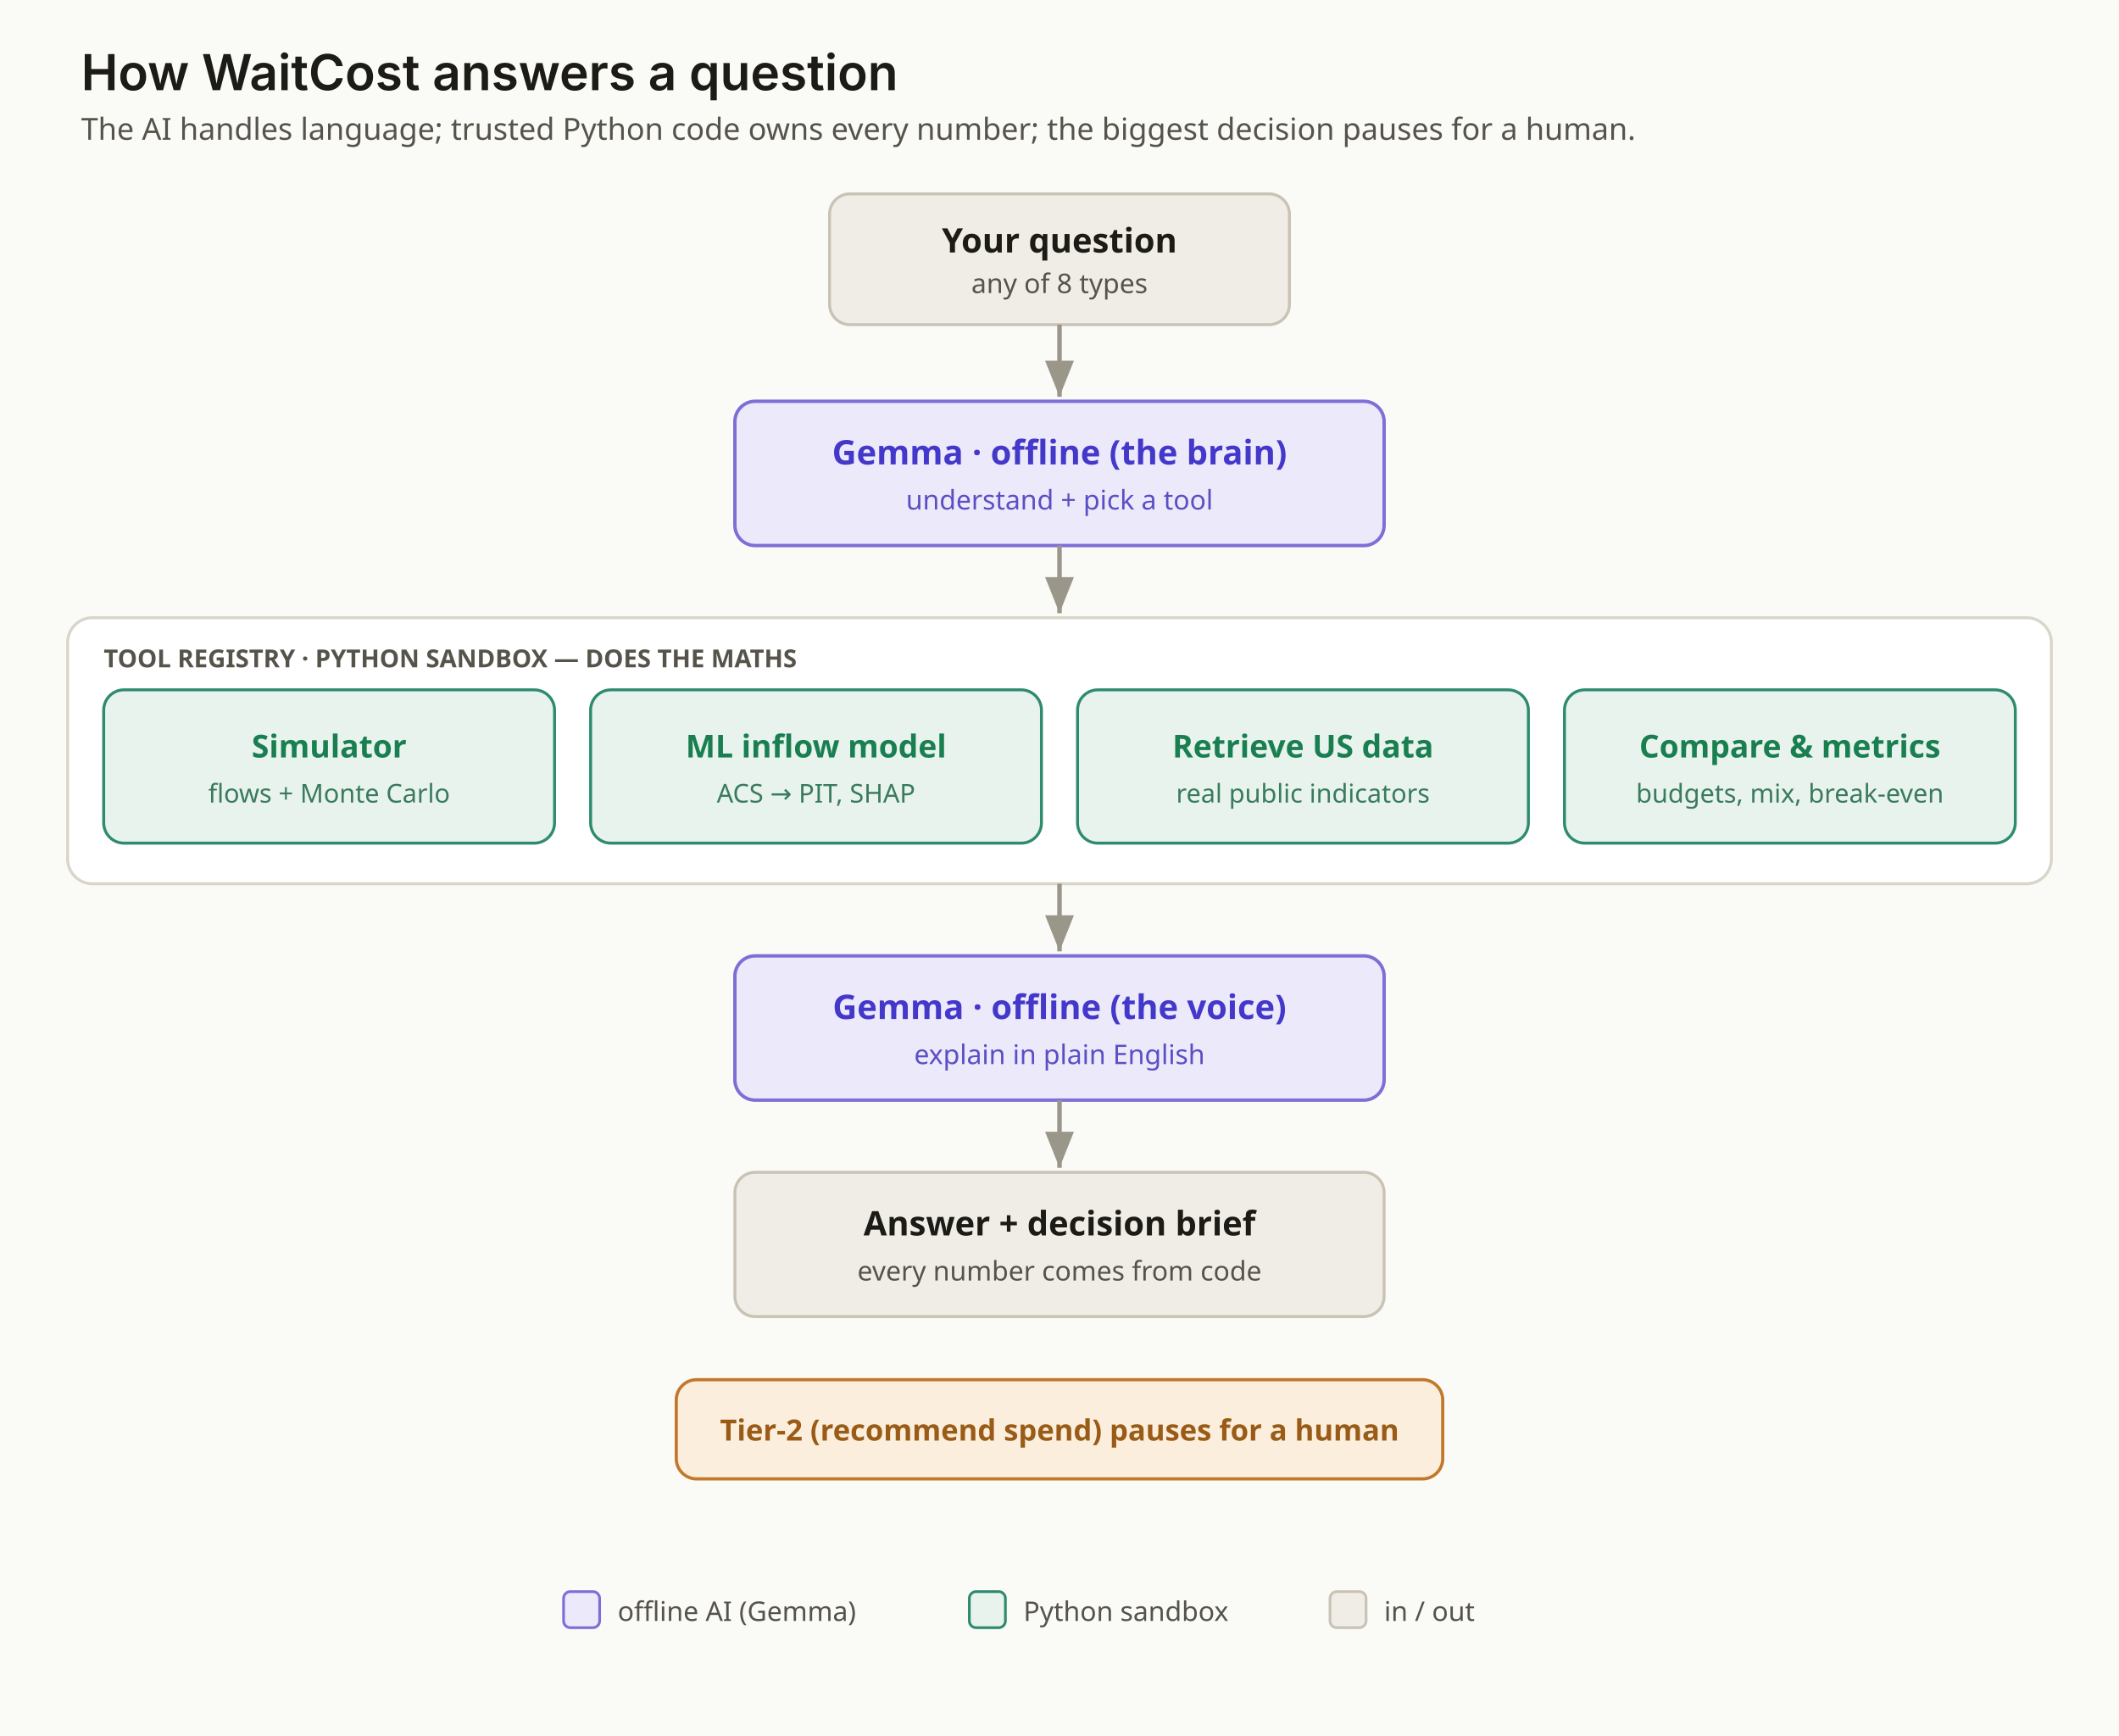
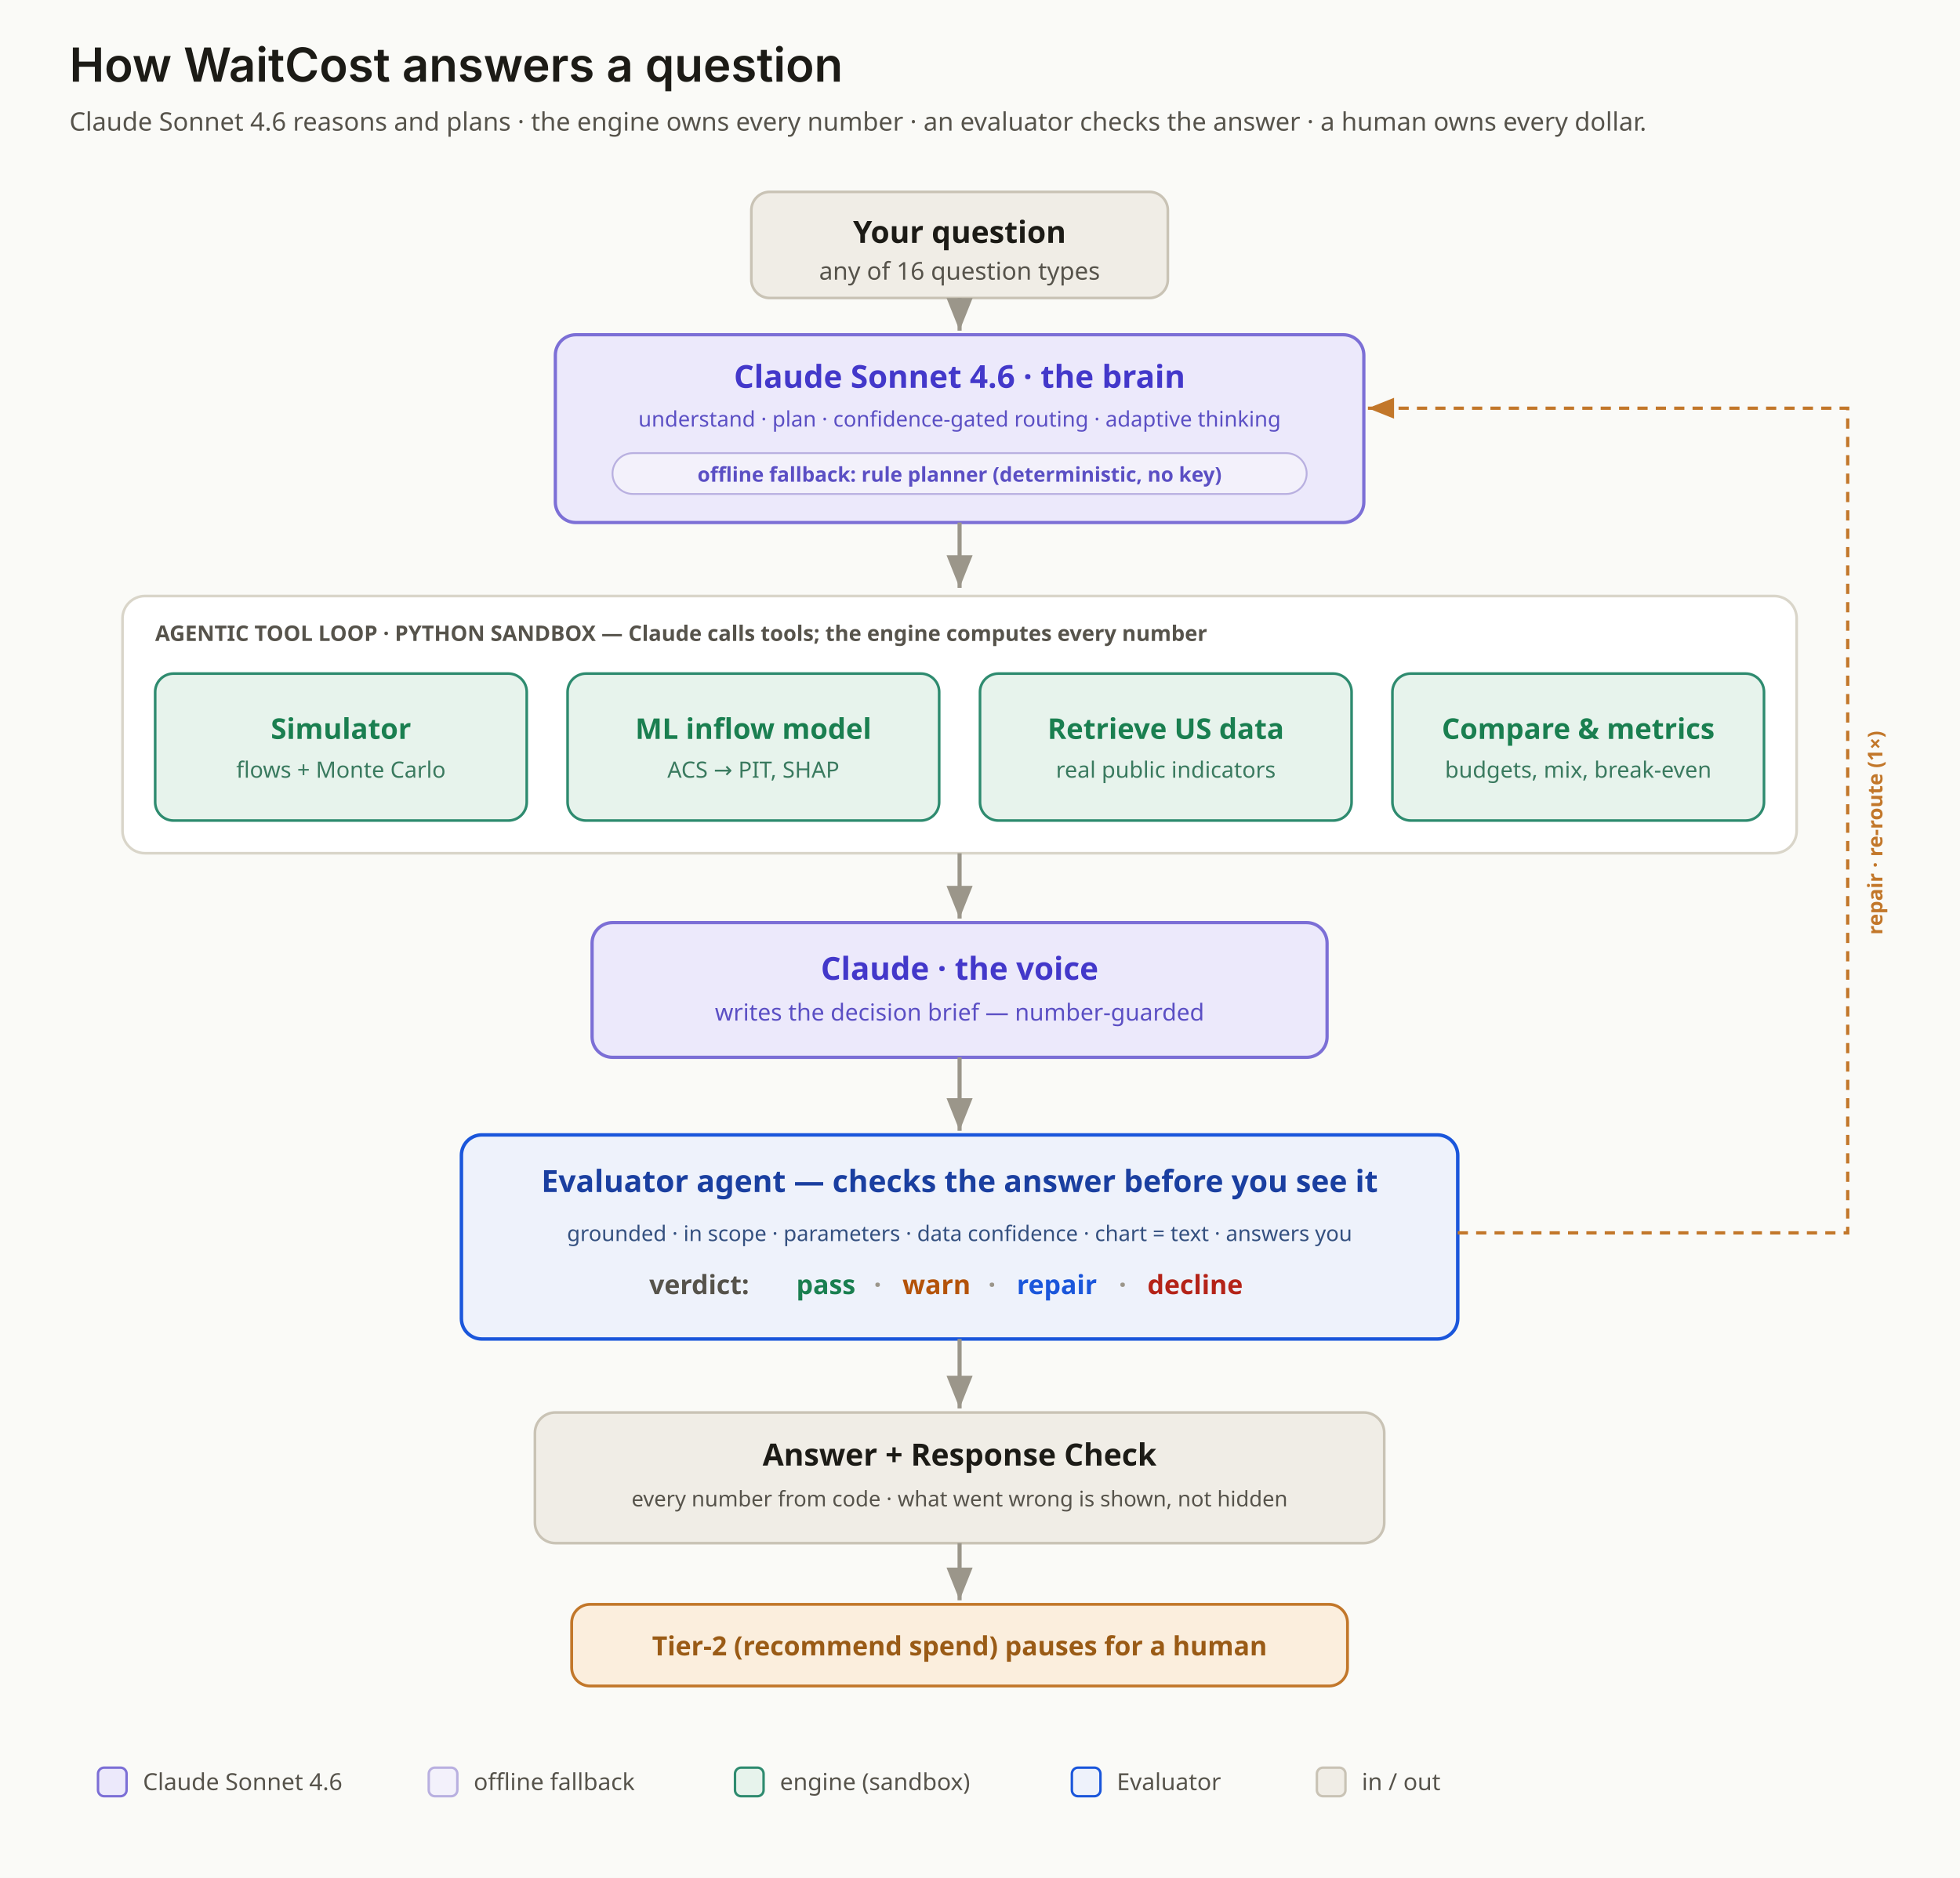
- <svg xmlns="http://www.w3.org/2000/svg" viewBox="0 0 940 770" role="img" aria-labelledby="ti de">
+ <svg xmlns="http://www.w3.org/2000/svg" viewBox="0 0 960 920" role="img" aria-labelledby="ti de">
  <style>
-   .t{font:600 22px system-ui,-apple-system,sans-serif; fill:#1c1b16}
-   .sub{font:400 13.5px system-ui,sans-serif; fill:#56534b}
+   .t{font:600 23px system-ui,-apple-system,sans-serif; fill:#1c1b16}
+   .sub{font:400 12.5px system-ui,sans-serif; fill:#56534b}
  .bt{font:700 15px system-ui,sans-serif; fill:#1c1b16}
  .bs{font:400 12px system-ui,sans-serif; fill:#56534b}
  .gt{font:700 14px system-ui,sans-serif; fill:#1a7f50}
-   .gs{font:400 11.5px system-ui,sans-serif; fill:#3a7a5f}
-   .pt{font:700 15px system-ui,sans-serif; fill:#4338CA}
-   .ps{font:400 12px system-ui,sans-serif; fill:#5B4FC4}
+   .gs{font:400 11px system-ui,sans-serif; fill:#3a7a5f}
+   .pt{font:700 15.5px system-ui,sans-serif; fill:#4338CA}
+   .ps{font:400 11.5px system-ui,sans-serif; fill:#5B4FC4}
+   .chip{font:600 10px system-ui,sans-serif; fill:#5B4FC4}
+   .et{font:700 15px system-ui,sans-serif; fill:#1A3FA0}
+   .es{font:400 11.5px system-ui,sans-serif; fill:#34507f}
  .amb{font:700 13px system-ui,sans-serif; fill:#9A5B16}
-   .lab{font:700 11px system-ui,sans-serif; fill:#56534b}
-   .leg{font:400 12px system-ui,sans-serif; fill:#56534b}
+   .lab{font:700 10.5px system-ui,sans-serif; fill:#56534b}
+   .leg{font:400 11.5px system-ui,sans-serif; fill:#56534b}
+   .rep{font:700 10px system-ui,sans-serif; fill:#C2772A}
</style>
  <defs>
    <marker id="ar" markerWidth="11" markerHeight="11" refX="8" refY="3.2" orient="auto">
      <path d="M0,0 L8,3.2 L0,6.4 z" fill="#9b968a" />
    </marker>
+     <marker id="arA" markerWidth="11" markerHeight="11" refX="8" refY="3.2" orient="auto">
+       <path d="M0,0 L8,3.2 L0,6.4 z" fill="#C2772A" />
+     </marker>
  </defs>
-   <rect x="0" y="0" width="940" height="770" fill="#FAFAF7" />
-   <text class="t" x="36" y="40">How WaitCost answers a question</text>
-   <text class="sub" x="36" y="62">The AI handles language; trusted Python code owns every number; the biggest decision pauses for a human.</text>
-   <rect x="368" y="86" width="204" height="58" rx="9" style="fill:#F0EDE6;stroke:#C9C3B5;stroke-width:1.3" />
-   <text class="bt" x="470" y="112" text-anchor="middle">Your question</text>
-   <text class="bs" x="470" y="130" text-anchor="middle">any of 8 types</text>
-   <path d="M470,144 L470,176" stroke="#9b968a" stroke-width="2" fill="none" marker-end="url(#ar)" />
-   <rect x="326" y="178" width="288" height="64" rx="9" style="fill:#ECE9FB;stroke:#7C6FD6;stroke-width:1.5" />
-   <text class="pt" x="470" y="206" text-anchor="middle">Gemma · offline (the brain)</text>
-   <text class="ps" x="470" y="226" text-anchor="middle">understand + pick a tool</text>
-   <path d="M470,242 L470,272" stroke="#9b968a" stroke-width="2" fill="none" marker-end="url(#ar)" />
-   <rect x="30" y="274" width="880" height="118" rx="11" style="fill:#ffffff;stroke:#D9D5C9;stroke-width:1.3" />
-   <text class="lab" x="46" y="296">TOOL REGISTRY · PYTHON SANDBOX — DOES THE MATHS</text>
-   <rect x="46" y="306" width="200" height="68" rx="9" style="fill:#E7F3EC;stroke:#2E8B6F;stroke-width:1.3" />
-   <text class="gt" x="146" y="336" text-anchor="middle">Simulator</text>
-   <text class="gs" x="146" y="356" text-anchor="middle">flows + Monte Carlo</text>
-   <rect x="262" y="306" width="200" height="68" rx="9" style="fill:#E7F3EC;stroke:#2E8B6F;stroke-width:1.3" />
-   <text class="gt" x="362" y="336" text-anchor="middle">ML inflow model</text>
-   <text class="gs" x="362" y="356" text-anchor="middle">ACS → PIT, SHAP</text>
-   <rect x="478" y="306" width="200" height="68" rx="9" style="fill:#E7F3EC;stroke:#2E8B6F;stroke-width:1.3" />
-   <text class="gt" x="578" y="336" text-anchor="middle">Retrieve US data</text>
-   <text class="gs" x="578" y="356" text-anchor="middle">real public indicators</text>
-   <rect x="694" y="306" width="200" height="68" rx="9" style="fill:#E7F3EC;stroke:#2E8B6F;stroke-width:1.3" />
-   <text class="gt" x="794" y="336" text-anchor="middle">Compare &amp; metrics</text>
-   <text class="gs" x="794" y="356" text-anchor="middle">budgets, mix, break-even</text>
-   <path d="M470,392 L470,422" stroke="#9b968a" stroke-width="2" fill="none" marker-end="url(#ar)" />
-   <rect x="326" y="424" width="288" height="64" rx="9" style="fill:#ECE9FB;stroke:#7C6FD6;stroke-width:1.5" />
-   <text class="pt" x="470" y="452" text-anchor="middle">Gemma · offline (the voice)</text>
-   <text class="ps" x="470" y="472" text-anchor="middle">explain in plain English</text>
-   <path d="M470,488 L470,518" stroke="#9b968a" stroke-width="2" fill="none" marker-end="url(#ar)" />
-   <rect x="326" y="520" width="288" height="64" rx="9" style="fill:#F0EDE6;stroke:#C9C3B5;stroke-width:1.3" />
-   <text class="bt" x="470" y="548" text-anchor="middle">Answer + decision brief</text>
-   <text class="bs" x="470" y="568" text-anchor="middle">every number comes from code</text>
-   <rect x="300" y="612" width="340" height="44" rx="9" style="fill:#FBEEDD;stroke:#C2772A;stroke-width:1.4" />
-   <text class="amb" x="470" y="639" text-anchor="middle">Tier-2 (recommend spend) pauses for a human</text>
-   <rect x="250" y="706" width="16" height="16" rx="3" style="fill:#ECE9FB;stroke:#7C6FD6;stroke-width:1.2" />
-   <text class="leg" x="274" y="719">offline AI (Gemma)</text>
-   <rect x="430" y="706" width="16" height="16" rx="3" style="fill:#E7F3EC;stroke:#2E8B6F;stroke-width:1.2" />
-   <text class="leg" x="454" y="719">Python sandbox</text>
-   <rect x="590" y="706" width="16" height="16" rx="3" style="fill:#F0EDE6;stroke:#C9C3B5;stroke-width:1.2" />
-   <text class="leg" x="614" y="719">in / out</text>
+   <rect x="0" y="0" width="960" height="920" fill="#FAFAF7" />
+   <text class="t" x="34" y="40">How WaitCost answers a question</text>
+   <text class="sub" x="34" y="64">Claude Sonnet 4.6 reasons and plans · the engine owns every number · an evaluator checks the answer · a human owns every dollar.</text>
+   <rect x="368" y="94" width="204" height="52" rx="9" style="fill:#F0EDE6;stroke:#C9C3B5;stroke-width:1.3" />
+   <text class="bt" x="470" y="119" text-anchor="middle">Your question</text>
+   <text class="bs" x="470" y="137" text-anchor="middle">any of 16 question types</text>
+   <path d="M470,146 L470,162" stroke="#9b968a" stroke-width="2" fill="none" marker-end="url(#ar)" />
+   <rect x="272" y="164" width="396" height="92" rx="10" style="fill:#ECE9FB;stroke:#7C6FD6;stroke-width:1.6" />
+   <text class="pt" x="470" y="190" text-anchor="middle">Claude Sonnet 4.6 · the brain</text>
+   <text class="ps" x="470" y="209" text-anchor="middle" style="font-size:10.5px">understand · plan · confidence-gated routing · adaptive thinking</text>
+   <rect x="300" y="222" width="340" height="20" rx="10" style="fill:#F3F1FB;stroke:#B9B0E0;stroke-width:0.9" />
+   <text class="chip" x="470" y="236" text-anchor="middle">offline fallback: rule planner (deterministic, no key)</text>
+   <path d="M470,256 L470,288" stroke="#9b968a" stroke-width="2" fill="none" marker-end="url(#ar)" />
+   <rect x="60" y="292" width="820" height="126" rx="11" style="fill:#ffffff;stroke:#D9D5C9;stroke-width:1.3" />
+   <text class="lab" x="76" y="314">AGENTIC TOOL LOOP · PYTHON SANDBOX — Claude calls tools; the engine computes every number</text>
+   <rect x="76" y="330" width="182" height="72" rx="9" style="fill:#E7F3EC;stroke:#2E8B6F;stroke-width:1.3" />
+   <text class="gt" x="167" y="362" text-anchor="middle">Simulator</text>
+   <text class="gs" x="167" y="381" text-anchor="middle">flows + Monte Carlo</text>
+   <rect x="278" y="330" width="182" height="72" rx="9" style="fill:#E7F3EC;stroke:#2E8B6F;stroke-width:1.3" />
+   <text class="gt" x="369" y="362" text-anchor="middle">ML inflow model</text>
+   <text class="gs" x="369" y="381" text-anchor="middle">ACS → PIT, SHAP</text>
+   <rect x="480" y="330" width="182" height="72" rx="9" style="fill:#E7F3EC;stroke:#2E8B6F;stroke-width:1.3" />
+   <text class="gt" x="571" y="362" text-anchor="middle">Retrieve US data</text>
+   <text class="gs" x="571" y="381" text-anchor="middle">real public indicators</text>
+   <rect x="682" y="330" width="182" height="72" rx="9" style="fill:#E7F3EC;stroke:#2E8B6F;stroke-width:1.3" />
+   <text class="gt" x="773" y="362" text-anchor="middle">Compare &amp; metrics</text>
+   <text class="gs" x="773" y="381" text-anchor="middle">budgets, mix, break-even</text>
+   <path d="M470,418 L470,450" stroke="#9b968a" stroke-width="2" fill="none" marker-end="url(#ar)" />
+   <rect x="290" y="452" width="360" height="66" rx="10" style="fill:#ECE9FB;stroke:#7C6FD6;stroke-width:1.6" />
+   <text class="pt" x="470" y="480" text-anchor="middle">Claude · the voice</text>
+   <text class="ps" x="470" y="500" text-anchor="middle">writes the decision brief — number-guarded</text>
+   <path d="M470,518 L470,554" stroke="#9b968a" stroke-width="2" fill="none" marker-end="url(#ar)" />
+   <rect x="226" y="556" width="488" height="100" rx="10" style="fill:#EEF2FB;stroke:#1A56DB;stroke-width:1.7" />
+   <text class="et" x="470" y="584" text-anchor="middle">Evaluator agent — checks the answer before you see it</text>
+   <text class="es" x="470" y="608" text-anchor="middle" style="font-size:10.5px">grounded · in scope · parameters · data confidence · chart = text · answers you</text>
+   <g style="font:700 13px system-ui,sans-serif">
+     <text x="318" y="634" fill="#56534b">verdict:</text>
+     <text x="390" y="634" fill="#1a7f50">pass</text>
+     <text x="428" y="634" fill="#9b968a">·</text>
+     <text x="442" y="634" fill="#B45309">warn</text>
+     <text x="484" y="634" fill="#9b968a">·</text>
+     <text x="498" y="634" fill="#1A56DB">repair</text>
+     <text x="548" y="634" fill="#9b968a">·</text>
+     <text x="562" y="634" fill="#B42318">decline</text>
+   </g>
+   <path d="M470,656 L470,690" stroke="#9b968a" stroke-width="2" fill="none" marker-end="url(#ar)" />
+   <path d="M714,604 L905,604 L905,200 L670,200" stroke="#C2772A" stroke-width="1.6" fill="none" stroke-dasharray="5 4" marker-end="url(#arA)" />
+   <text class="rep" x="922" y="408" text-anchor="middle" transform="rotate(-90 922 408)">repair · re-route (1×)</text>
+   <rect x="262" y="692" width="416" height="64" rx="10" style="fill:#F0EDE6;stroke:#C9C3B5;stroke-width:1.3" />
+   <text class="bt" x="470" y="718" text-anchor="middle">Answer + Response Check</text>
+   <text class="bs" x="470" y="738" text-anchor="middle" style="font-size:10.5px">every number from code · what went wrong is shown, not hidden</text>
+   <path d="M470,756 L470,784" stroke="#9b968a" stroke-width="2" fill="none" marker-end="url(#ar)" />
+   <rect x="280" y="786" width="380" height="40" rx="9" style="fill:#FBEEDD;stroke:#C2772A;stroke-width:1.4" />
+   <text class="amb" x="470" y="811" text-anchor="middle">Tier-2 (recommend spend) pauses for a human</text>
+   <rect x="48" y="866" width="14" height="14" rx="3" style="fill:#ECE9FB;stroke:#7C6FD6;stroke-width:1.2" />
+   <text class="leg" x="70" y="877">Claude Sonnet 4.6</text>
+   <rect x="210" y="866" width="14" height="14" rx="3" style="fill:#F3F1FB;stroke:#B9B0E0;stroke-width:1.2" />
+   <text class="leg" x="232" y="877">offline fallback</text>
+   <rect x="360" y="866" width="14" height="14" rx="3" style="fill:#E7F3EC;stroke:#2E8B6F;stroke-width:1.2" />
+   <text class="leg" x="382" y="877">engine (sandbox)</text>
+   <rect x="525" y="866" width="14" height="14" rx="3" style="fill:#EEF2FB;stroke:#1A56DB;stroke-width:1.2" />
+   <text class="leg" x="547" y="877">Evaluator</text>
+   <rect x="645" y="866" width="14" height="14" rx="3" style="fill:#F0EDE6;stroke:#C9C3B5;stroke-width:1.2" />
+   <text class="leg" x="667" y="877">in / out</text>
</svg>
